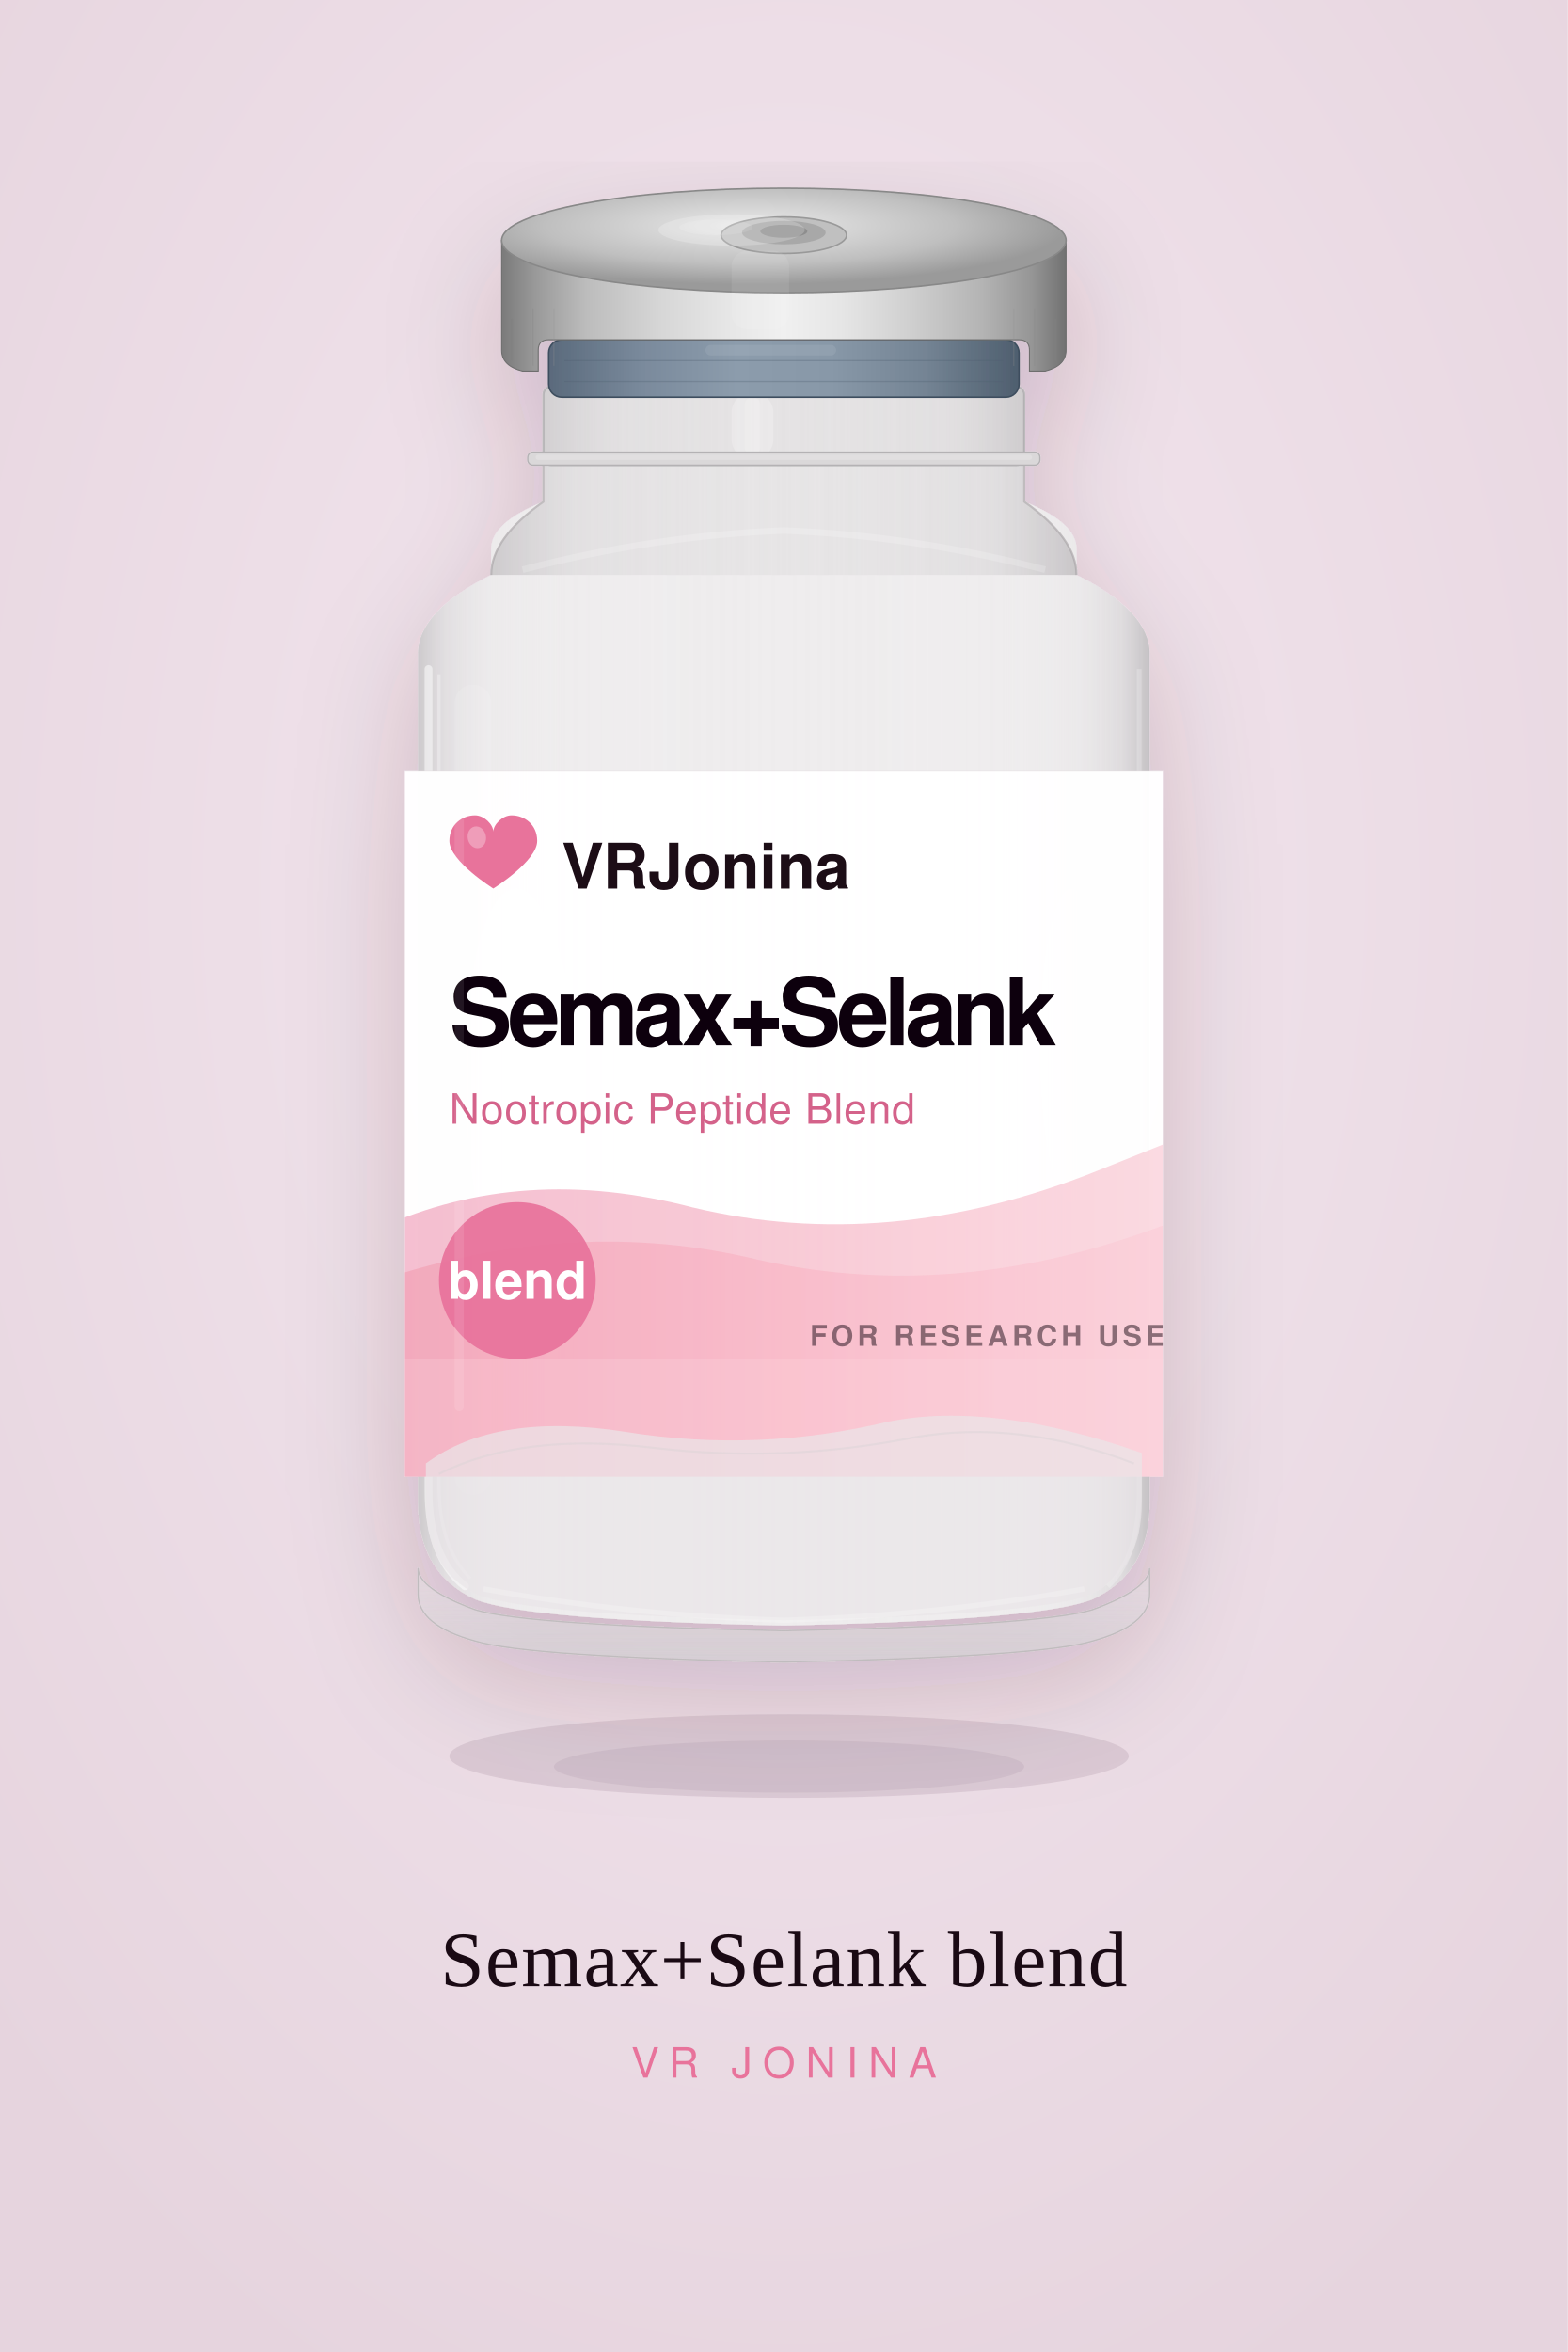
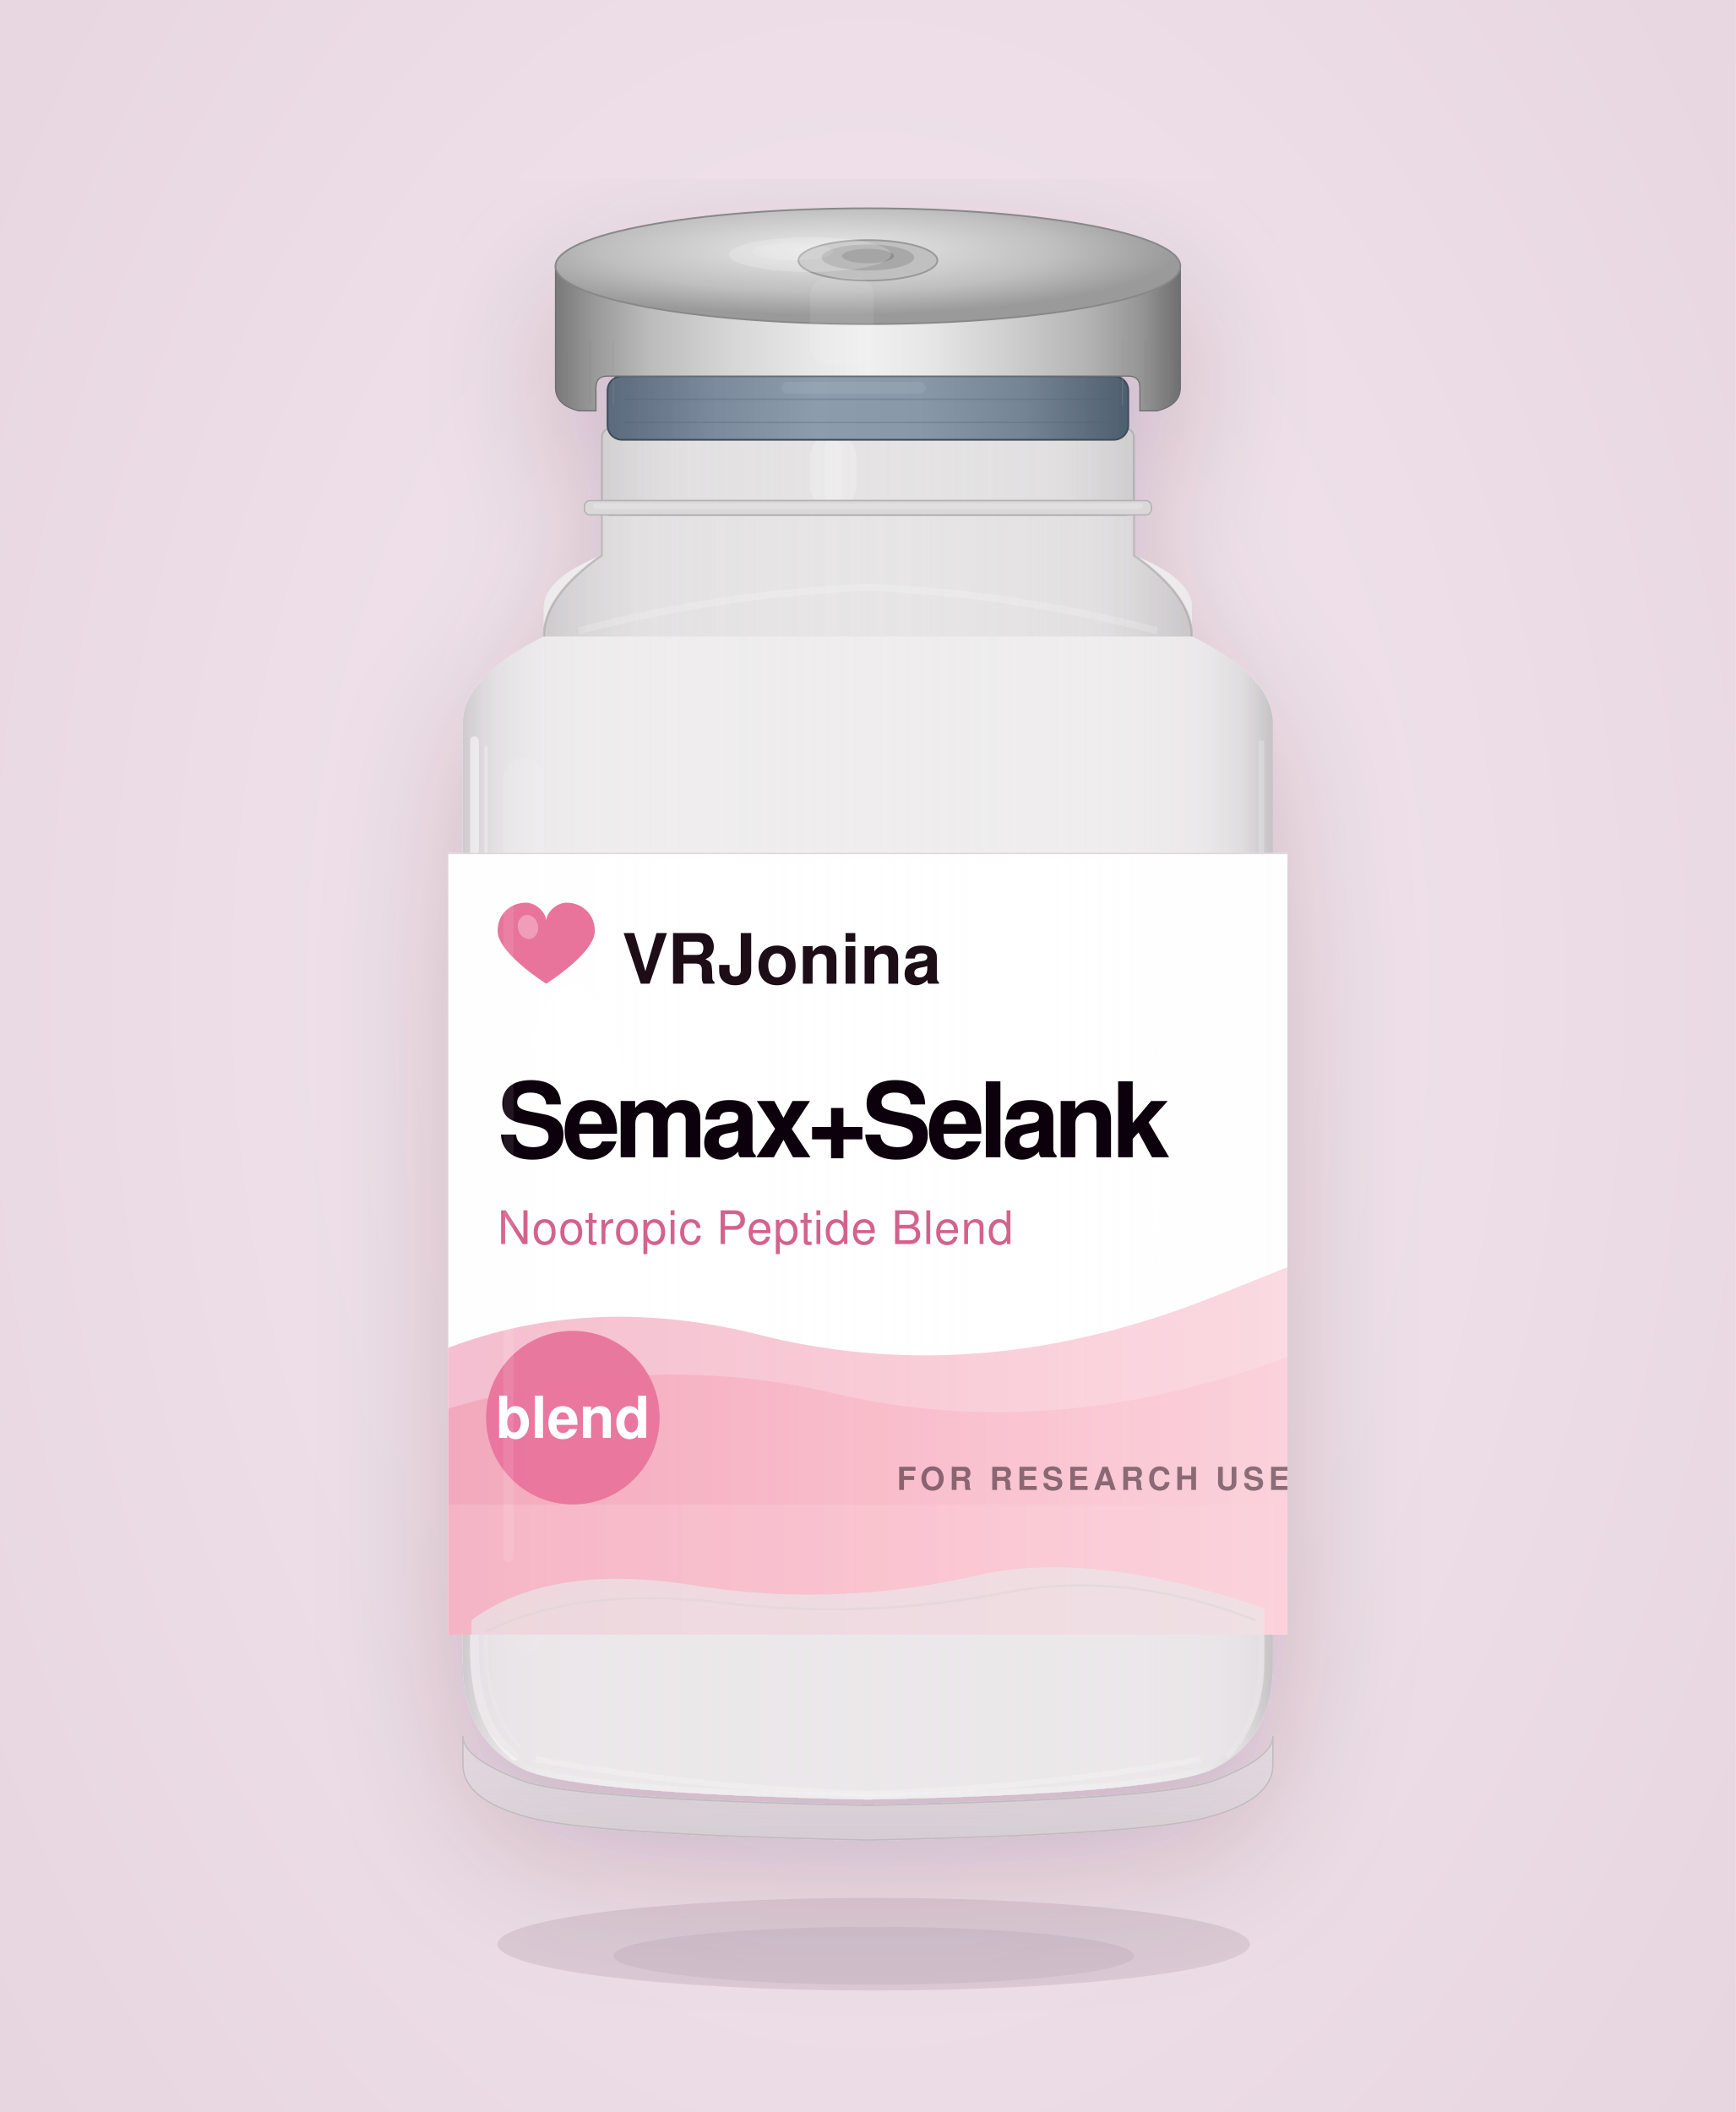
- <svg xmlns="http://www.w3.org/2000/svg" viewBox="0 0 600 900" width="600" height="900">
+ <svg xmlns="http://www.w3.org/2000/svg" viewBox="0 0 600 730">
  <defs>
    <radialGradient id="bgGrad" cx="50%" cy="38%" r="70%">
      <stop offset="0%" stop-color="#F4E8F0" />
      <stop offset="100%" stop-color="#E6D4DE" />
    </radialGradient>
    <linearGradient id="capSide" x1="0" y1="0" x2="1" y2="0">
      <stop offset="0%" stop-color="#7A7A7A" />
      <stop offset="6%" stop-color="#999" />
      <stop offset="15%" stop-color="#BCBCBC" />
      <stop offset="28%" stop-color="#D6D6D6" />
      <stop offset="40%" stop-color="#E6E6E6" />
      <stop offset="50%" stop-color="#F0F0F0" />
      <stop offset="60%" stop-color="#E6E6E6" />
      <stop offset="72%" stop-color="#D0D0D0" />
      <stop offset="85%" stop-color="#B4B4B4" />
      <stop offset="94%" stop-color="#959595" />
      <stop offset="100%" stop-color="#707070" />
    </linearGradient>
    <radialGradient id="capTop" cx="44%" cy="36%" r="56%">
      <stop offset="0%" stop-color="#E8E8E8" />
      <stop offset="30%" stop-color="#D6D6D6" />
      <stop offset="65%" stop-color="#BFBFBF" />
      <stop offset="100%" stop-color="#9A9A9A" />
    </radialGradient>
    <linearGradient id="rubber" x1="0" y1="0" x2="1" y2="0">
      <stop offset="0%" stop-color="#5A6A7C" />
      <stop offset="20%" stop-color="#7A8A9C" />
      <stop offset="40%" stop-color="#8C9CAC" />
      <stop offset="60%" stop-color="#8898A8" />
      <stop offset="80%" stop-color="#748494" />
      <stop offset="100%" stop-color="#4E5E6E" />
    </linearGradient>
    <linearGradient id="glassBody" x1="0" y1="0" x2="1" y2="0">
      <stop offset="0%" stop-color="#B0ACB0" stop-opacity="0.55" />
      <stop offset="4%" stop-color="#D0CCD0" stop-opacity="0.4" />
      <stop offset="10%" stop-color="#E8E6E8" stop-opacity="0.25" />
      <stop offset="20%" stop-color="#F4F3F4" stop-opacity="0.12" />
      <stop offset="50%" stop-color="#FAFAFA" stop-opacity="0.05" />
      <stop offset="80%" stop-color="#F4F3F4" stop-opacity="0.12" />
      <stop offset="90%" stop-color="#E4E2E4" stop-opacity="0.25" />
      <stop offset="96%" stop-color="#C8C4C8" stop-opacity="0.4" />
      <stop offset="100%" stop-color="#A09CA0" stop-opacity="0.55" />
    </linearGradient>
    <linearGradient id="glassShoulder" x1="0" y1="0" x2="1" y2="0">
      <stop offset="0%" stop-color="#A8A4A8" stop-opacity="0.5" />
      <stop offset="15%" stop-color="#D8D6D8" stop-opacity="0.3" />
      <stop offset="50%" stop-color="#F0F0F0" stop-opacity="0.1" />
      <stop offset="85%" stop-color="#D4D2D4" stop-opacity="0.3" />
      <stop offset="100%" stop-color="#9C989C" stop-opacity="0.5" />
    </linearGradient>
    <linearGradient id="pinkWave" x1="0" y1="0" x2="1" y2="0">
      <stop offset="0%" stop-color="#F0889E" />
      <stop offset="40%" stop-color="#F8A0B4" />
      <stop offset="100%" stop-color="#FCC8D4" />
    </linearGradient>
    <linearGradient id="pinkWave2" x1="0" y1="0" x2="1" y2="0">
      <stop offset="0%" stop-color="#E87098" />
      <stop offset="50%" stop-color="#F08CA4" />
      <stop offset="100%" stop-color="#F8B0C0" />
    </linearGradient>
    <filter id="vialShadow" x="-30%" y="-5%" width="160%" height="120%">
      <feDropShadow dx="0" dy="18" stdDeviation="22" flood-color="#3A1830" flood-opacity="0.18" />
    </filter>
    <linearGradient id="glassBottom" x1="0" y1="0" x2="0" y2="1">
      <stop offset="0%" stop-color="#E0DCE0" stop-opacity="0.3" />
      <stop offset="100%" stop-color="#D0CCD0" stop-opacity="0.6" />
    </linearGradient>
    <clipPath id="vialClip">
      <path d="M155 248 Q155 230 185 215 L185 205 Q185 195 205 188 L205 170 L395 170 L395 188 Q415 195 415 205 L415 215 Q445 230 445 248 L445 580 Q445 610 420 620 Q400 628 300 630 Q200 628 180 620 Q155 610 155 580 Z" />
    </clipPath>
  </defs>
  <rect width="600" height="900" fill="url(#bgGrad)" />
  <g filter="url(#vialShadow)">
    <path d="M160 250 Q160 234 188 220 L188 210 Q188 200 208 192 L208 175 L392 175 L392 192 Q412 200 412 210 L412 220 Q440 234 440 250 L440 575 Q440 602 418 612 Q398 620 300 622 Q202 620 182 612 Q160 602 160 575 Z" fill="#EEECED" />
    <path d="M160 250 Q160 234 188 220 L188 210 Q188 200 208 192 L208 175 L392 175 L392 192 Q412 200 412 210 L412 220 Q440 234 440 250 L440 575 Q440 602 418 612 Q398 620 300 622 Q202 620 182 612 Q160 602 160 575 Z" fill="url(#glassBody)" />
    <path d="M164 256 L164 570 Q164 596 178 607" stroke="white" stroke-width="3" fill="none" opacity="0.5" stroke-linecap="round" />
    <path d="M168 258 L168 568 Q168 592 180 604" stroke="white" stroke-width="1.2" fill="none" opacity="0.3" />
    <rect x="174" y="262" width="14" height="310" rx="7" fill="white" opacity="0.1" />
    <path d="M436 256 L436 570 Q436 596 424 607" stroke="white" stroke-width="1.8" fill="none" opacity="0.22" />
    <ellipse cx="200" cy="420" rx="22" ry="80" fill="white" opacity="0.08" transform="rotate(-2, 200, 420)" />
    <ellipse cx="410" cy="400" rx="12" ry="60" fill="white" opacity="0.05" />
    <path d="M188 220 Q188 206 208 192 L208 175 L392 175 L392 192 Q412 206 412 220" fill="#E6E4E5" stroke="#C0BCBE" stroke-width="0.8" />
    <path d="M188 220 Q188 206 208 192 L208 175 L392 175 L392 192 Q412 206 412 220" fill="url(#glassShoulder)" opacity="0.8" />
    <path d="M200 218 Q250 205 300 203 Q350 205 400 218" stroke="white" stroke-width="2.5" fill="none" opacity="0.18" />
    <rect x="208" y="148" width="184" height="30" rx="3" fill="#E4E2E3" stroke="#BCBABC" stroke-width="0.8" />
    <rect x="208" y="148" width="184" height="30" rx="3" fill="url(#glassShoulder)" opacity="0.6" />
    <rect x="280" y="150" width="16" height="26" rx="8" fill="white" opacity="0.22" />
    <rect x="285" y="152" width="6" height="22" rx="3" fill="white" opacity="0.14" />
    <rect x="202" y="173" width="196" height="5" rx="2" fill="#DAD8D9" stroke="#B4B2B4" stroke-width="0.5" />
    <rect x="205" y="174" width="190" height="2" rx="1" fill="white" opacity="0.18" />
    <rect x="210" y="130" width="180" height="22" rx="5" fill="url(#rubber)" stroke="#3E4E5E" stroke-width="0.6" />
    <line x1="216" y1="138" x2="384" y2="138" stroke="#4E5E6E" stroke-width="0.5" opacity="0.3" />
    <line x1="216" y1="146" x2="384" y2="146" stroke="#4E5E6E" stroke-width="0.5" opacity="0.3" />
    <rect x="270" y="132" width="50" height="4" rx="2" fill="white" opacity="0.08" />
    <path d="M192 92 L192 134 Q192 140 200 142 L206 142 L206 134 Q206 130 210 130 L390 130 Q394 130 394 134 L394 142 L400 142 Q408 140 408 134 L408 92 Z" fill="url(#capSide)" stroke="#6E6E6E" stroke-width="0.4" />
    <line x1="196" y1="138" x2="196" y2="122" stroke="#808080" stroke-width="0.8" opacity="0.45" />
    <line x1="204" y1="140" x2="204" y2="118" stroke="#888" stroke-width="0.5" opacity="0.35" />
    <line x1="212" y1="140" x2="212" y2="118" stroke="#909090" stroke-width="0.4" opacity="0.3" />
    <line x1="388" y1="140" x2="388" y2="118" stroke="#909090" stroke-width="0.4" opacity="0.3" />
    <line x1="396" y1="140" x2="396" y2="118" stroke="#888" stroke-width="0.5" opacity="0.35" />
    <line x1="404" y1="138" x2="404" y2="122" stroke="#808080" stroke-width="0.8" opacity="0.45" />
    <ellipse cx="300" cy="92" rx="108" ry="20" fill="url(#capTop)" stroke="#888" stroke-width="0.6" />
    <ellipse cx="300" cy="90" rx="24" ry="7" fill="#C0C0C0" stroke="#999" stroke-width="0.6" />
    <ellipse cx="300" cy="89" rx="16" ry="4.5" fill="#A8A8A8" />
    <ellipse cx="300" cy="88.5" rx="9" ry="2.5" fill="#8E8E8E" />
    <ellipse cx="280" cy="88" rx="28" ry="6" fill="white" opacity="0.2" />
    <ellipse cx="274" cy="87" rx="14" ry="3" fill="white" opacity="0.1" />
    <rect x="280" y="96" width="22" height="30" rx="6" fill="white" opacity="0.08" />
    <g clip-path="url(#vialClip)">
      <rect x="145" y="295" width="310" height="270" fill="white" opacity="0.97" />
      <line x1="145" y1="295" x2="455" y2="295" stroke="#E0D8DC" stroke-width="0.5" />
      <g transform="translate(172, 312) scale(0.7)">
        <path d="M24 40 C24 40, 0 25, 0 14 C0 5, 7 0, 14 0 C19 0, 24 5, 24 9 C24 5, 29 0, 34 0 C41 0, 48 5, 48 14 C48 25, 24 40, 24 40Z" fill="#E8739B" />
        <ellipse cx="15" cy="12" rx="5" ry="6" fill="white" opacity="0.3" transform="rotate(-12, 15, 12)" />
      </g>
      <text x="215" y="340" font-family="'Helvetica Neue', Helvetica, Arial, sans-serif" font-weight="800" font-size="24" fill="#1A0A14">VR</text>
      <text x="248" y="340" font-family="'Helvetica Neue', Helvetica, Arial, sans-serif" font-weight="600" font-size="24" fill="#1A0A14">Jonina</text>
      <text x="172" y="400" font-family="'Helvetica Neue', Helvetica, Arial, sans-serif" font-weight="900" font-size="36" fill="#0A0008" letter-spacing="-2">Semax+Selank</text>
      <text x="172" y="430" font-family="'Helvetica Neue', Helvetica, Arial, sans-serif" font-weight="400" font-size="16" fill="#D4628A" letter-spacing="0.3">Nootropic Peptide Blend</text>
      <path d="M145 470 Q200 445 265 462 Q340 480 420 448 Q440 440 455 434 L455 565 L145 565 Z" fill="url(#pinkWave2)" opacity="0.45" />
      <path d="M145 490 Q220 465 290 482 Q370 500 455 465 L455 565 L145 565 Z" fill="url(#pinkWave)" opacity="0.4" />
      <rect x="145" y="520" width="310" height="45" fill="#FCD8E0" opacity="0.25" />
      <circle cx="198" cy="490" r="30" fill="#E8739B" opacity="0.93" />
      <text x="198" y="497" text-anchor="middle" font-family="'Helvetica Neue', Helvetica, Arial, sans-serif" font-weight="700" font-size="20" fill="white">blend</text>
      <text x="310" y="515" font-family="'Helvetica Neue', Helvetica, Arial, sans-serif" font-weight="600" font-size="11" fill="#1A0A14" letter-spacing="1.5" opacity="0.5">FOR RESEARCH USE</text>
    </g>
    <rect x="174" y="300" width="3.5" height="240" rx="1.75" fill="white" opacity="0.1" clip-path="url(#vialClip)" />
    <g clip-path="url(#vialClip)">
      <path d="M163 560 Q190 540 240 548 Q290 556 340 544 Q380 536 437 556 L437 575 Q437 600 418 610 Q398 618 300 620 Q202 618 182 610 Q163 600 163 575 Z" fill="#EAE6E8" opacity="0.7" />
      <path d="M168 564 Q200 548 250 554 Q300 560 350 550 Q390 543 434 560" stroke="#D8D2D5" stroke-width="0.8" fill="none" opacity="0.4" />
    </g>
    <path d="M160 600 Q160 608 182 616 Q202 622 300 624 Q398 622 418 616 Q440 608 440 600 L440 610 Q440 622 418 628 Q398 634 300 636 Q202 634 182 628 Q160 622 160 610 Z" fill="url(#glassBottom)" stroke="#C0BCBE" stroke-width="0.5" />
    <path d="M185 608 Q240 618 300 620 Q360 618 415 608" stroke="white" stroke-width="2" fill="none" opacity="0.2" />
  </g>
  <ellipse cx="302" cy="672" rx="130" ry="16" fill="#3A1830" opacity="0.1" />
  <ellipse cx="302" cy="676" rx="90" ry="10" fill="#3A1830" opacity="0.06" />
  <text x="300" y="760" text-anchor="middle" font-family="Georgia, 'Times New Roman', serif" font-size="30" fill="#1A0A14" letter-spacing="0.5">Semax+Selank blend</text>
  <text x="300" y="795" text-anchor="middle" font-family="'Helvetica Neue', Helvetica, Arial, sans-serif" font-weight="500" font-size="16" fill="#E8739B" letter-spacing="4">VR JONINA</text>
</svg>
